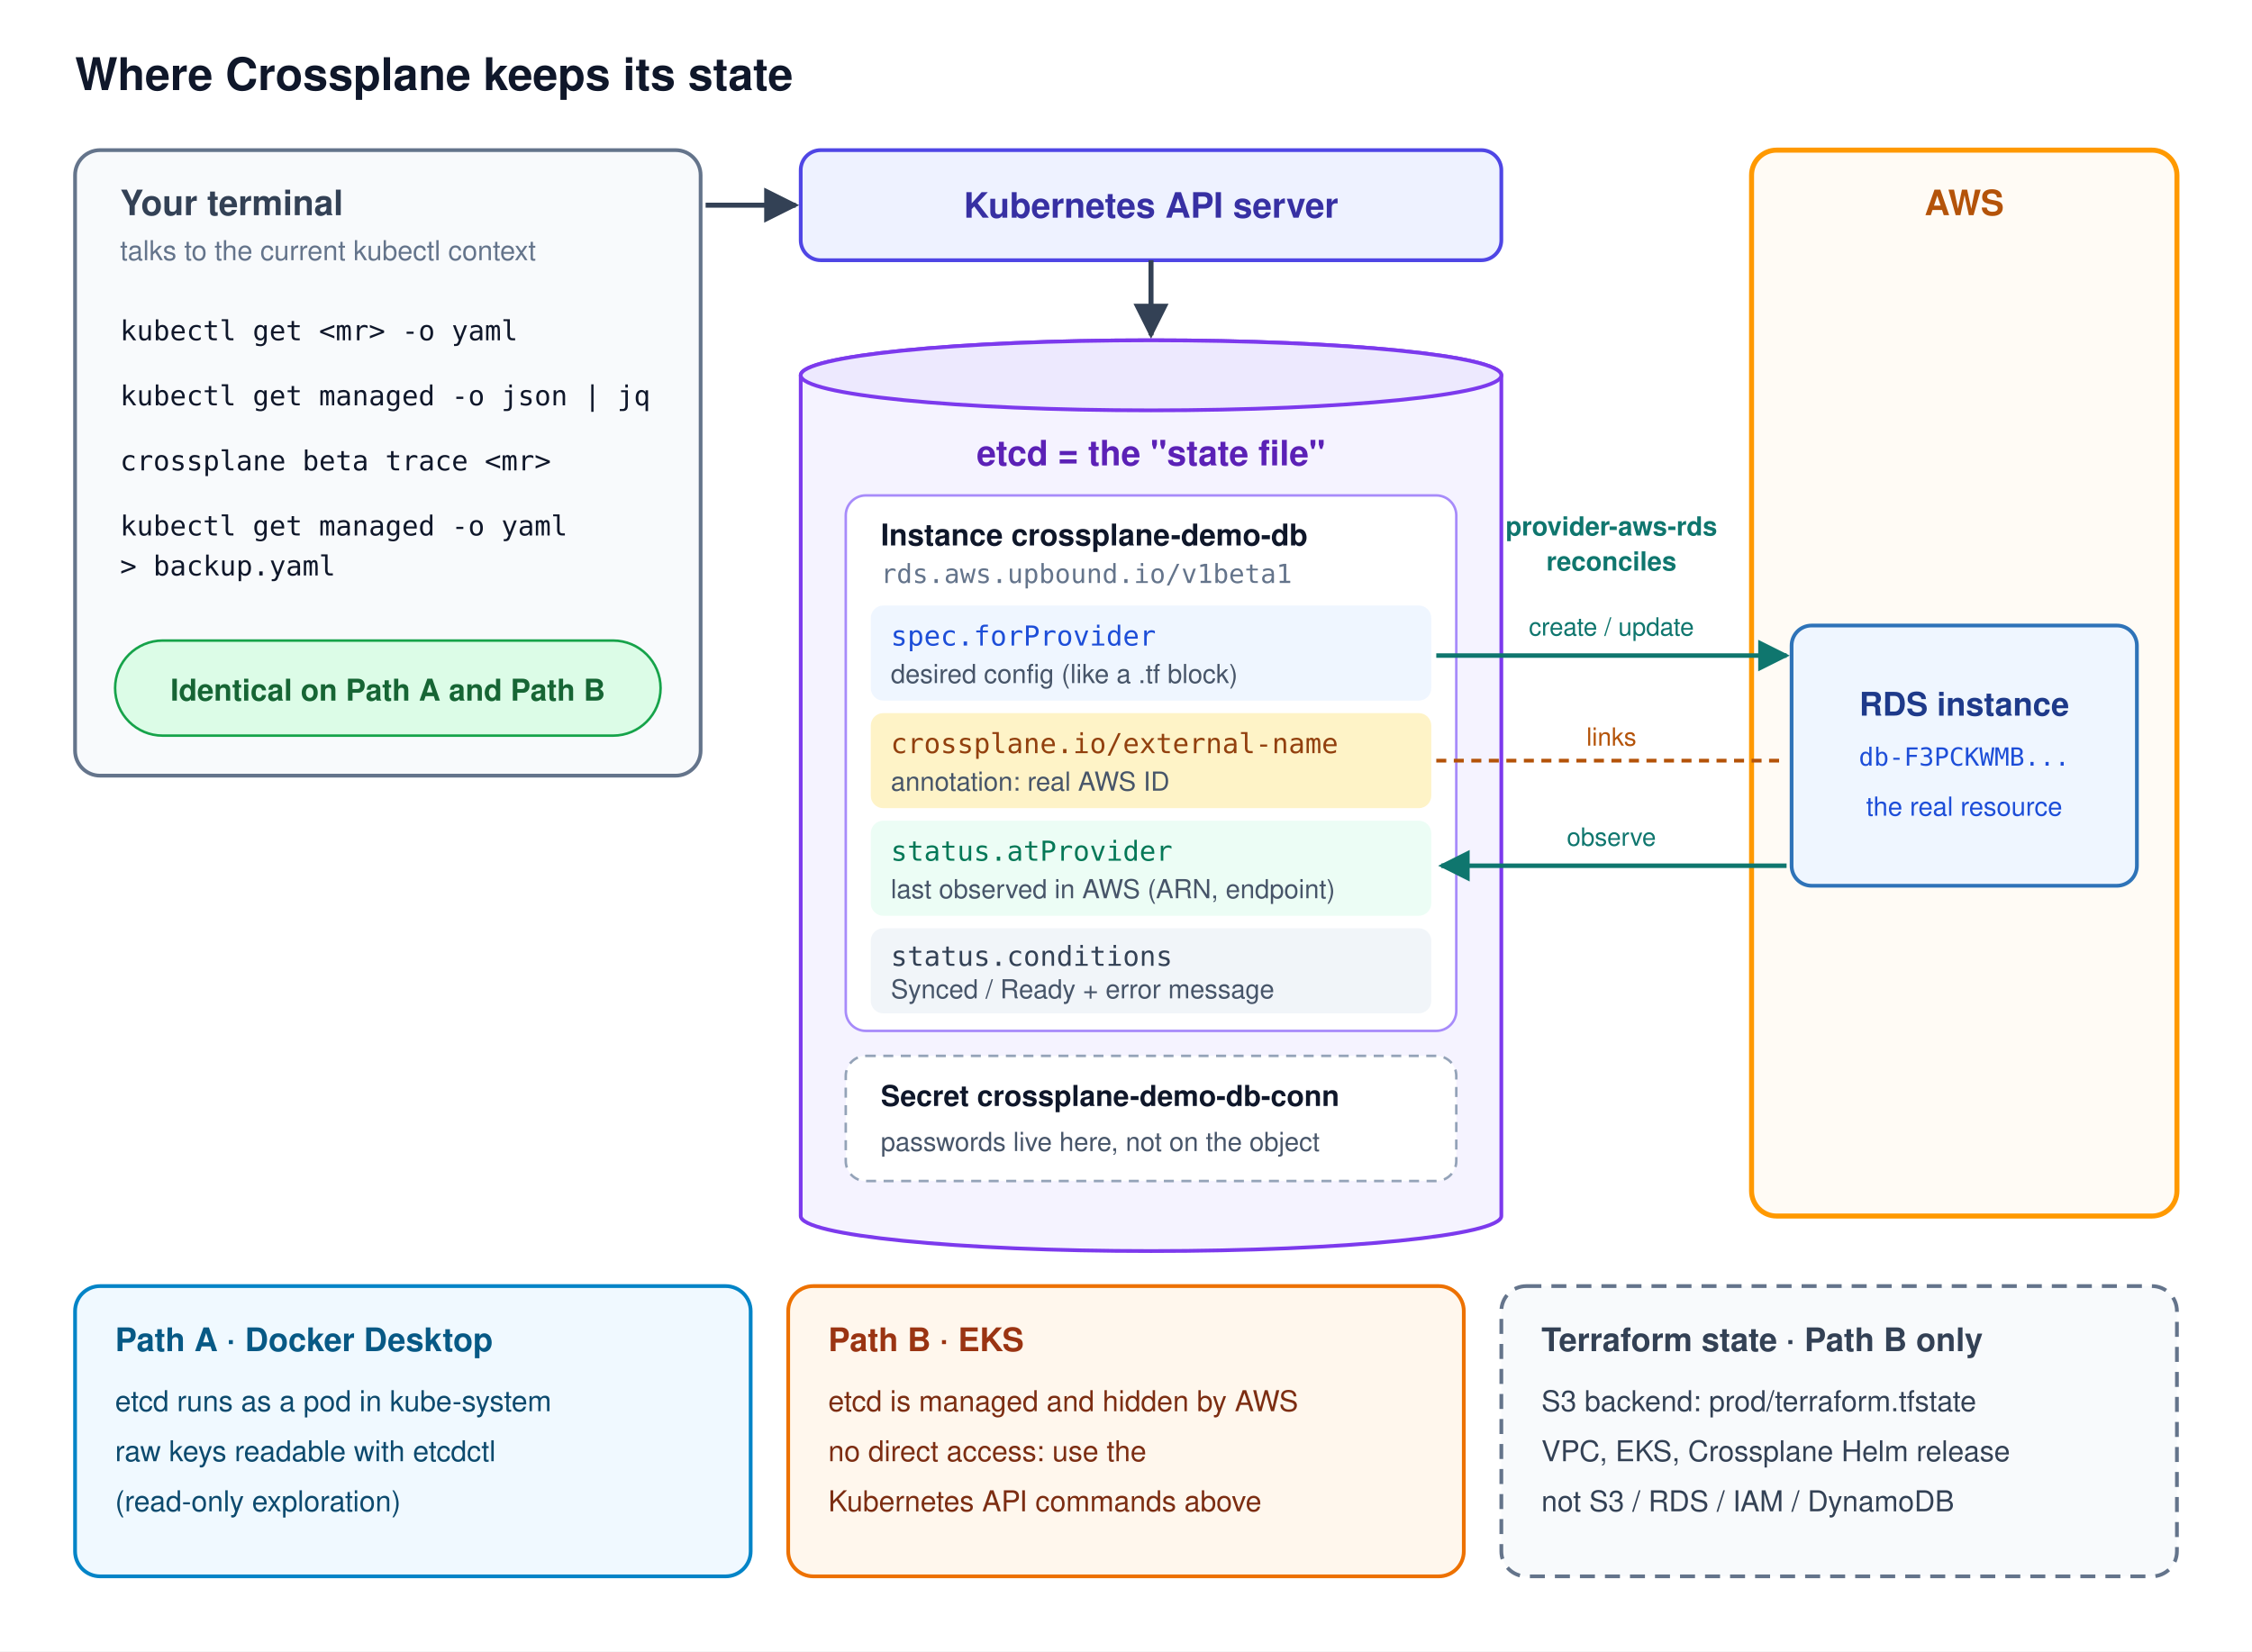
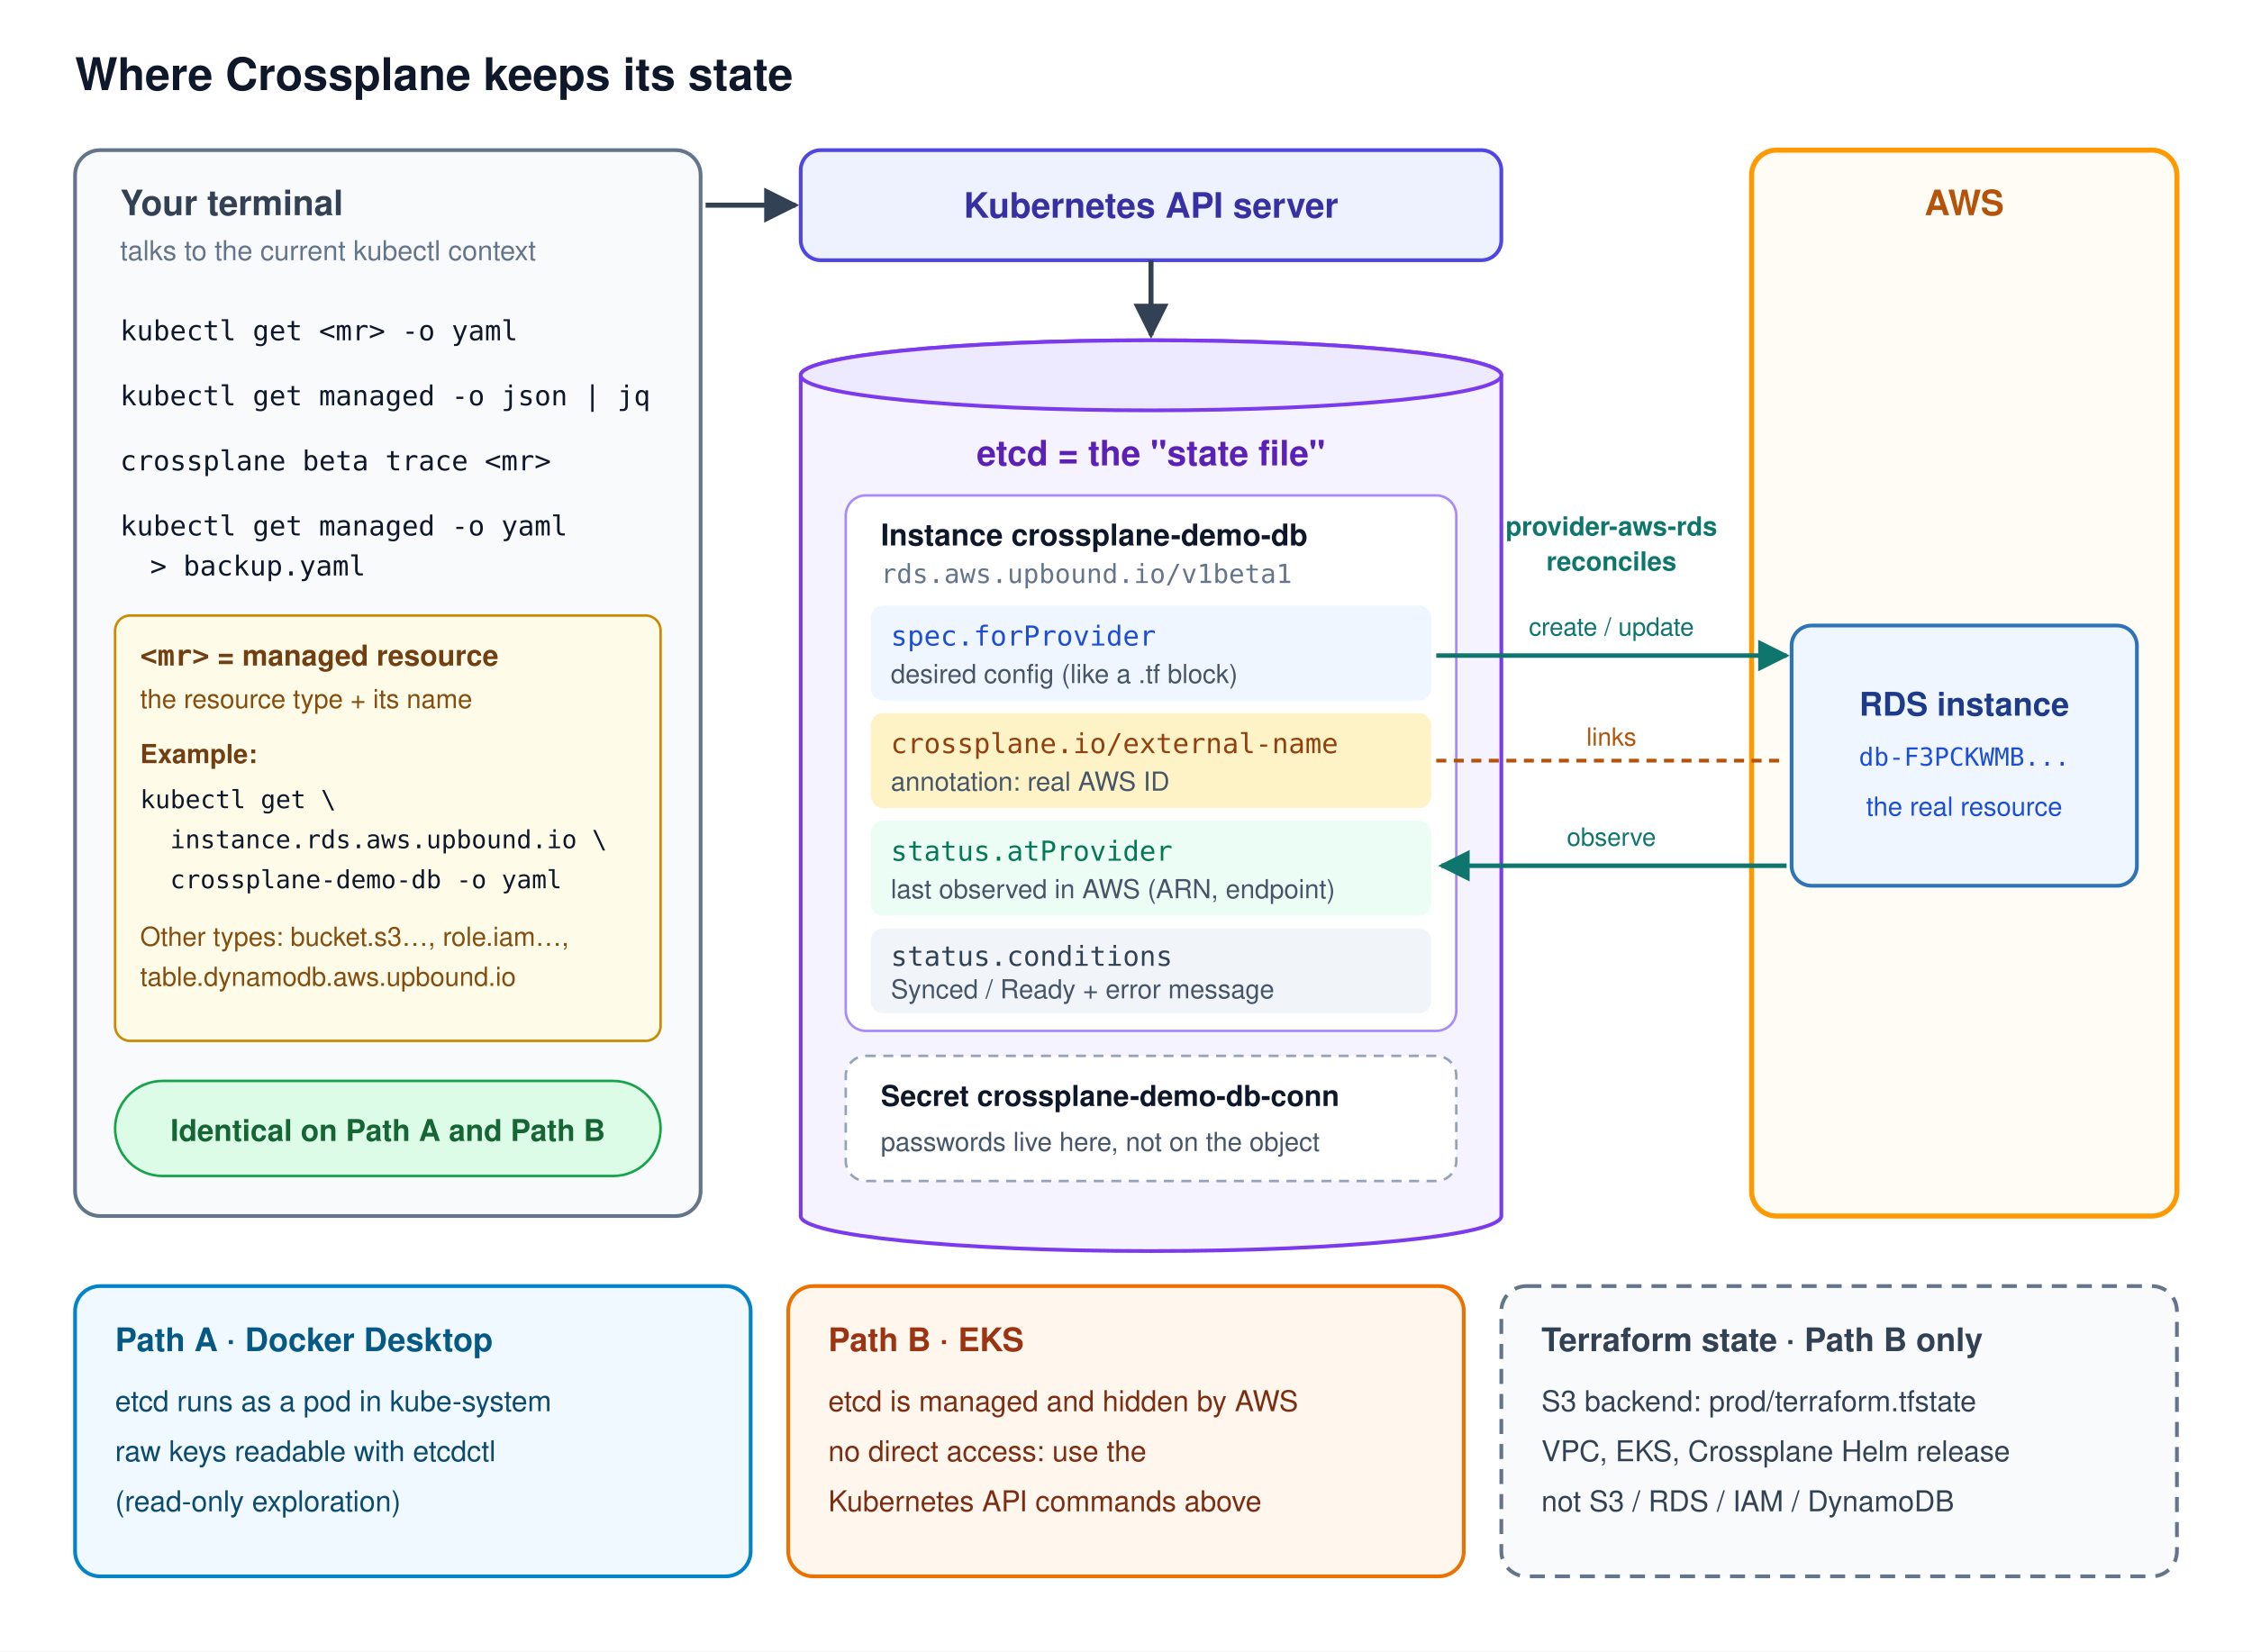
<svg xmlns="http://www.w3.org/2000/svg" viewBox="0 0 900 660" width="900" height="660" font-family="-apple-system, BlinkMacSystemFont, 'Segoe UI', Helvetica, Arial, sans-serif" role="img" aria-labelledby="title desc">
  <defs>
    <marker id="arrow" viewBox="0 0 10 10" refX="9" refY="5" markerWidth="7" markerHeight="7" orient="auto-start-reverse">
      <path d="M0,0 L10,5 L0,10 z" fill="#334155" />
    </marker>
    <marker id="arrow-teal" viewBox="0 0 10 10" refX="9" refY="5" markerWidth="7" markerHeight="7" orient="auto-start-reverse">
      <path d="M0,0 L10,5 L0,10 z" fill="#0F766E" />
    </marker>
  </defs>
  <rect x="0" y="0" width="900" height="660" fill="#FFFFFF" />
  <text x="30" y="36" font-size="18" font-weight="700" fill="#0F172A">Where Crossplane keeps its state</text>
-   <rect x="30" y="60" width="250" height="250" rx="10" fill="#F8FAFC" stroke="#64748B" stroke-width="1.5" />
+   <rect x="30" y="60" width="250" height="426" rx="10" fill="#F8FAFC" stroke="#64748B" stroke-width="1.5" />
  <text x="48" y="86" font-size="14" font-weight="600" fill="#334155">Your terminal</text>
  <text x="48" y="104" font-size="11" fill="#64748B">talks to the current kubectl context</text>
  <g font-size="11" fill="#0F172A" font-family="ui-monospace, SFMono-Regular, Menlo, monospace">
    <text x="48" y="136">kubectl get &lt;mr&gt; -o yaml</text>
    <text x="48" y="162">kubectl get managed -o json | jq</text>
    <text x="48" y="188">crossplane beta trace &lt;mr&gt;</text>
    <text x="48" y="214">kubectl get managed -o yaml</text>
-     <text x="48" y="230">  &gt; backup.yaml</text>
+     <text x="60" y="230">&gt; backup.yaml</text>
  </g>
-   <rect x="46" y="256" width="218" height="38" rx="19" fill="#DCFCE7" stroke="#16A34A" />
-   <text x="155" y="280" font-size="12" font-weight="600" text-anchor="middle" fill="#166534">Identical on Path A and Path B</text>
+   <rect x="46" y="246" width="218" height="170" rx="6" fill="#FEFCE8" stroke="#CA8A04" />
+   <text x="56" y="266" font-size="11.5" font-weight="700" fill="#713F12">
+     <tspan font-family="ui-monospace, SFMono-Regular, Menlo, monospace">&lt;mr&gt;</tspan> = managed resource</text>
+   <text x="56" y="283" font-size="10.5" fill="#854D0E">the resource type + its name</text>
+   <text x="56" y="305" font-size="10.5" font-weight="600" fill="#713F12">Example:</text>
+   <g font-size="10" fill="#0F172A" font-family="ui-monospace, SFMono-Regular, Menlo, monospace">
+     <text x="56" y="323">kubectl get \</text>
+     <text x="68" y="339">instance.rds.aws.upbound.io \</text>
+     <text x="68" y="355">crossplane-demo-db -o yaml</text>
+   </g>
+   <text x="56" y="378" font-size="10.5" fill="#854D0E">Other types: bucket.s3…, role.iam…,</text>
+   <text x="56" y="394" font-size="10.5" fill="#854D0E">table.dynamodb.aws.upbound.io</text>
+   <rect x="46" y="432" width="218" height="38" rx="19" fill="#DCFCE7" stroke="#16A34A" />
+   <text x="155" y="456" font-size="12" font-weight="600" text-anchor="middle" fill="#166534">Identical on Path A and Path B</text>
  <rect x="320" y="60" width="280" height="44" rx="8" fill="#EEF2FF" stroke="#4F46E5" stroke-width="1.5" />
  <text x="460" y="87" font-size="14" font-weight="600" text-anchor="middle" fill="#3730A3">Kubernetes API server</text>
  <line x1="282" y1="82" x2="318" y2="82" stroke="#334155" stroke-width="2" marker-end="url(#arrow)" />
  <line x1="460" y1="104" x2="460" y2="134" stroke="#334155" stroke-width="2" marker-end="url(#arrow)" />
  <path d="M320,150 A140,14 0 0 1 600,150 L600,486 A140,14 0 0 1 320,486 Z" fill="#F5F3FF" stroke="#7C3AED" stroke-width="1.5" />
  <ellipse cx="460" cy="150" rx="140" ry="14" fill="#EDE9FE" stroke="#7C3AED" stroke-width="1.5" />
  <text x="460" y="186" font-size="14" font-weight="700" text-anchor="middle" fill="#5B21B6">etcd = the "state file"</text>
  <rect x="338" y="198" width="244" height="214" rx="8" fill="#FFFFFF" stroke="#A78BFA" />
  <text x="352" y="218" font-size="12" font-weight="700" fill="#0F172A">Instance crossplane-demo-db</text>
  <text x="352" y="233" font-size="10.5" fill="#64748B" font-family="ui-monospace, SFMono-Regular, Menlo, monospace">rds.aws.upbound.io/v1beta1</text>
  <g font-family="ui-monospace, SFMono-Regular, Menlo, monospace" font-size="11">
    <rect x="348" y="242" width="224" height="38" rx="5" fill="#EFF6FF" />
    <text x="356" y="258" fill="#1D4ED8">spec.forProvider</text>
    <rect x="348" y="285" width="224" height="38" rx="5" fill="#FEF3C7" />
    <text x="356" y="301" fill="#92400E">crossplane.io/external-name</text>
    <rect x="348" y="328" width="224" height="38" rx="5" fill="#ECFDF5" />
    <text x="356" y="344" fill="#047857">status.atProvider</text>
    <rect x="348" y="371" width="224" height="34" rx="5" fill="#F1F5F9" />
    <text x="356" y="386" fill="#334155">status.conditions</text>
  </g>
  <g font-size="10.5" fill="#475569">
    <text x="356" y="273">desired config (like a .tf block)</text>
    <text x="356" y="316">annotation: real AWS ID</text>
    <text x="356" y="359">last observed in AWS (ARN, endpoint)</text>
    <text x="356" y="399">Synced / Ready + error message</text>
  </g>
  <rect x="338" y="422" width="244" height="50" rx="8" fill="#FFFFFF" stroke="#94A3B8" stroke-dasharray="4 3" />
  <text x="352" y="442" font-size="11.5" font-weight="600" fill="#0F172A">Secret crossplane-demo-db-conn</text>
  <text x="352" y="460" font-size="10.5" fill="#475569">passwords live here, not on the object</text>
  <rect x="700" y="60" width="170" height="426" rx="10" fill="#FFFBF5" stroke="#FF9900" stroke-width="2" />
  <text x="785" y="86" font-size="14" font-weight="700" text-anchor="middle" fill="#B45309">AWS</text>
  <rect x="716" y="250" width="138" height="104" rx="8" fill="#EFF6FF" stroke="#2E73B8" stroke-width="1.5" />
  <text x="785" y="286" font-size="13" font-weight="700" text-anchor="middle" fill="#1E3A8A">RDS instance</text>
  <text x="785" y="306" font-size="10" text-anchor="middle" fill="#1D4ED8" font-family="ui-monospace, SFMono-Regular, Menlo, monospace">db-F3PCKWMB...</text>
  <text x="785" y="326" font-size="10.5" text-anchor="middle" fill="#1D4ED8">the real resource</text>
  <text x="644" y="214" font-size="10.5" font-weight="600" text-anchor="middle" fill="#0F766E">provider-aws-rds</text>
  <text x="644" y="228" font-size="10.5" font-weight="600" text-anchor="middle" fill="#0F766E">reconciles</text>
  <path d="M574,262 L714,262" fill="none" stroke="#0F766E" stroke-width="1.8" marker-end="url(#arrow-teal)" />
  <text x="644" y="254" font-size="10" text-anchor="middle" fill="#0F766E">create / update</text>
  <line x1="574" y1="304" x2="714" y2="304" stroke="#B45309" stroke-width="1.5" stroke-dasharray="4 3" />
  <text x="644" y="298" font-size="10" text-anchor="middle" fill="#B45309">links</text>
  <path d="M714,346 L576,346" fill="none" stroke="#0F766E" stroke-width="1.8" marker-end="url(#arrow-teal)" />
  <text x="644" y="338" font-size="10" text-anchor="middle" fill="#0F766E">observe</text>
  <rect x="30" y="514" width="270" height="116" rx="10" fill="#F0F9FF" stroke="#0284C7" stroke-width="1.5" />
  <text x="46" y="540" font-size="13" font-weight="700" fill="#075985">Path A · Docker Desktop</text>
  <g font-size="11.5" fill="#0C4A6E">
    <text x="46" y="564">etcd runs as a pod in kube-system</text>
    <text x="46" y="584">raw keys readable with etcdctl</text>
    <text x="46" y="604">(read-only exploration)</text>
  </g>
  <rect x="315" y="514" width="270" height="116" rx="10" fill="#FFF7ED" stroke="#ED7100" stroke-width="1.5" />
  <text x="331" y="540" font-size="13" font-weight="700" fill="#9A3412">Path B · EKS</text>
  <g font-size="11.5" fill="#7C2D12">
    <text x="331" y="564">etcd is managed and hidden by AWS</text>
    <text x="331" y="584">no direct access: use the</text>
    <text x="331" y="604">Kubernetes API commands above</text>
  </g>
  <rect x="600" y="514" width="270" height="116" rx="10" fill="#F8FAFC" stroke="#64748B" stroke-width="1.5" stroke-dasharray="6 4" />
  <text x="616" y="540" font-size="13" font-weight="700" fill="#334155">Terraform state · Path B only</text>
  <g font-size="11.5" fill="#334155">
    <text x="616" y="564">S3 backend: prod/terraform.tfstate</text>
    <text x="616" y="584">VPC, EKS, Crossplane Helm release</text>
    <text x="616" y="604">not S3 / RDS / IAM / DynamoDB</text>
  </g>
</svg>
